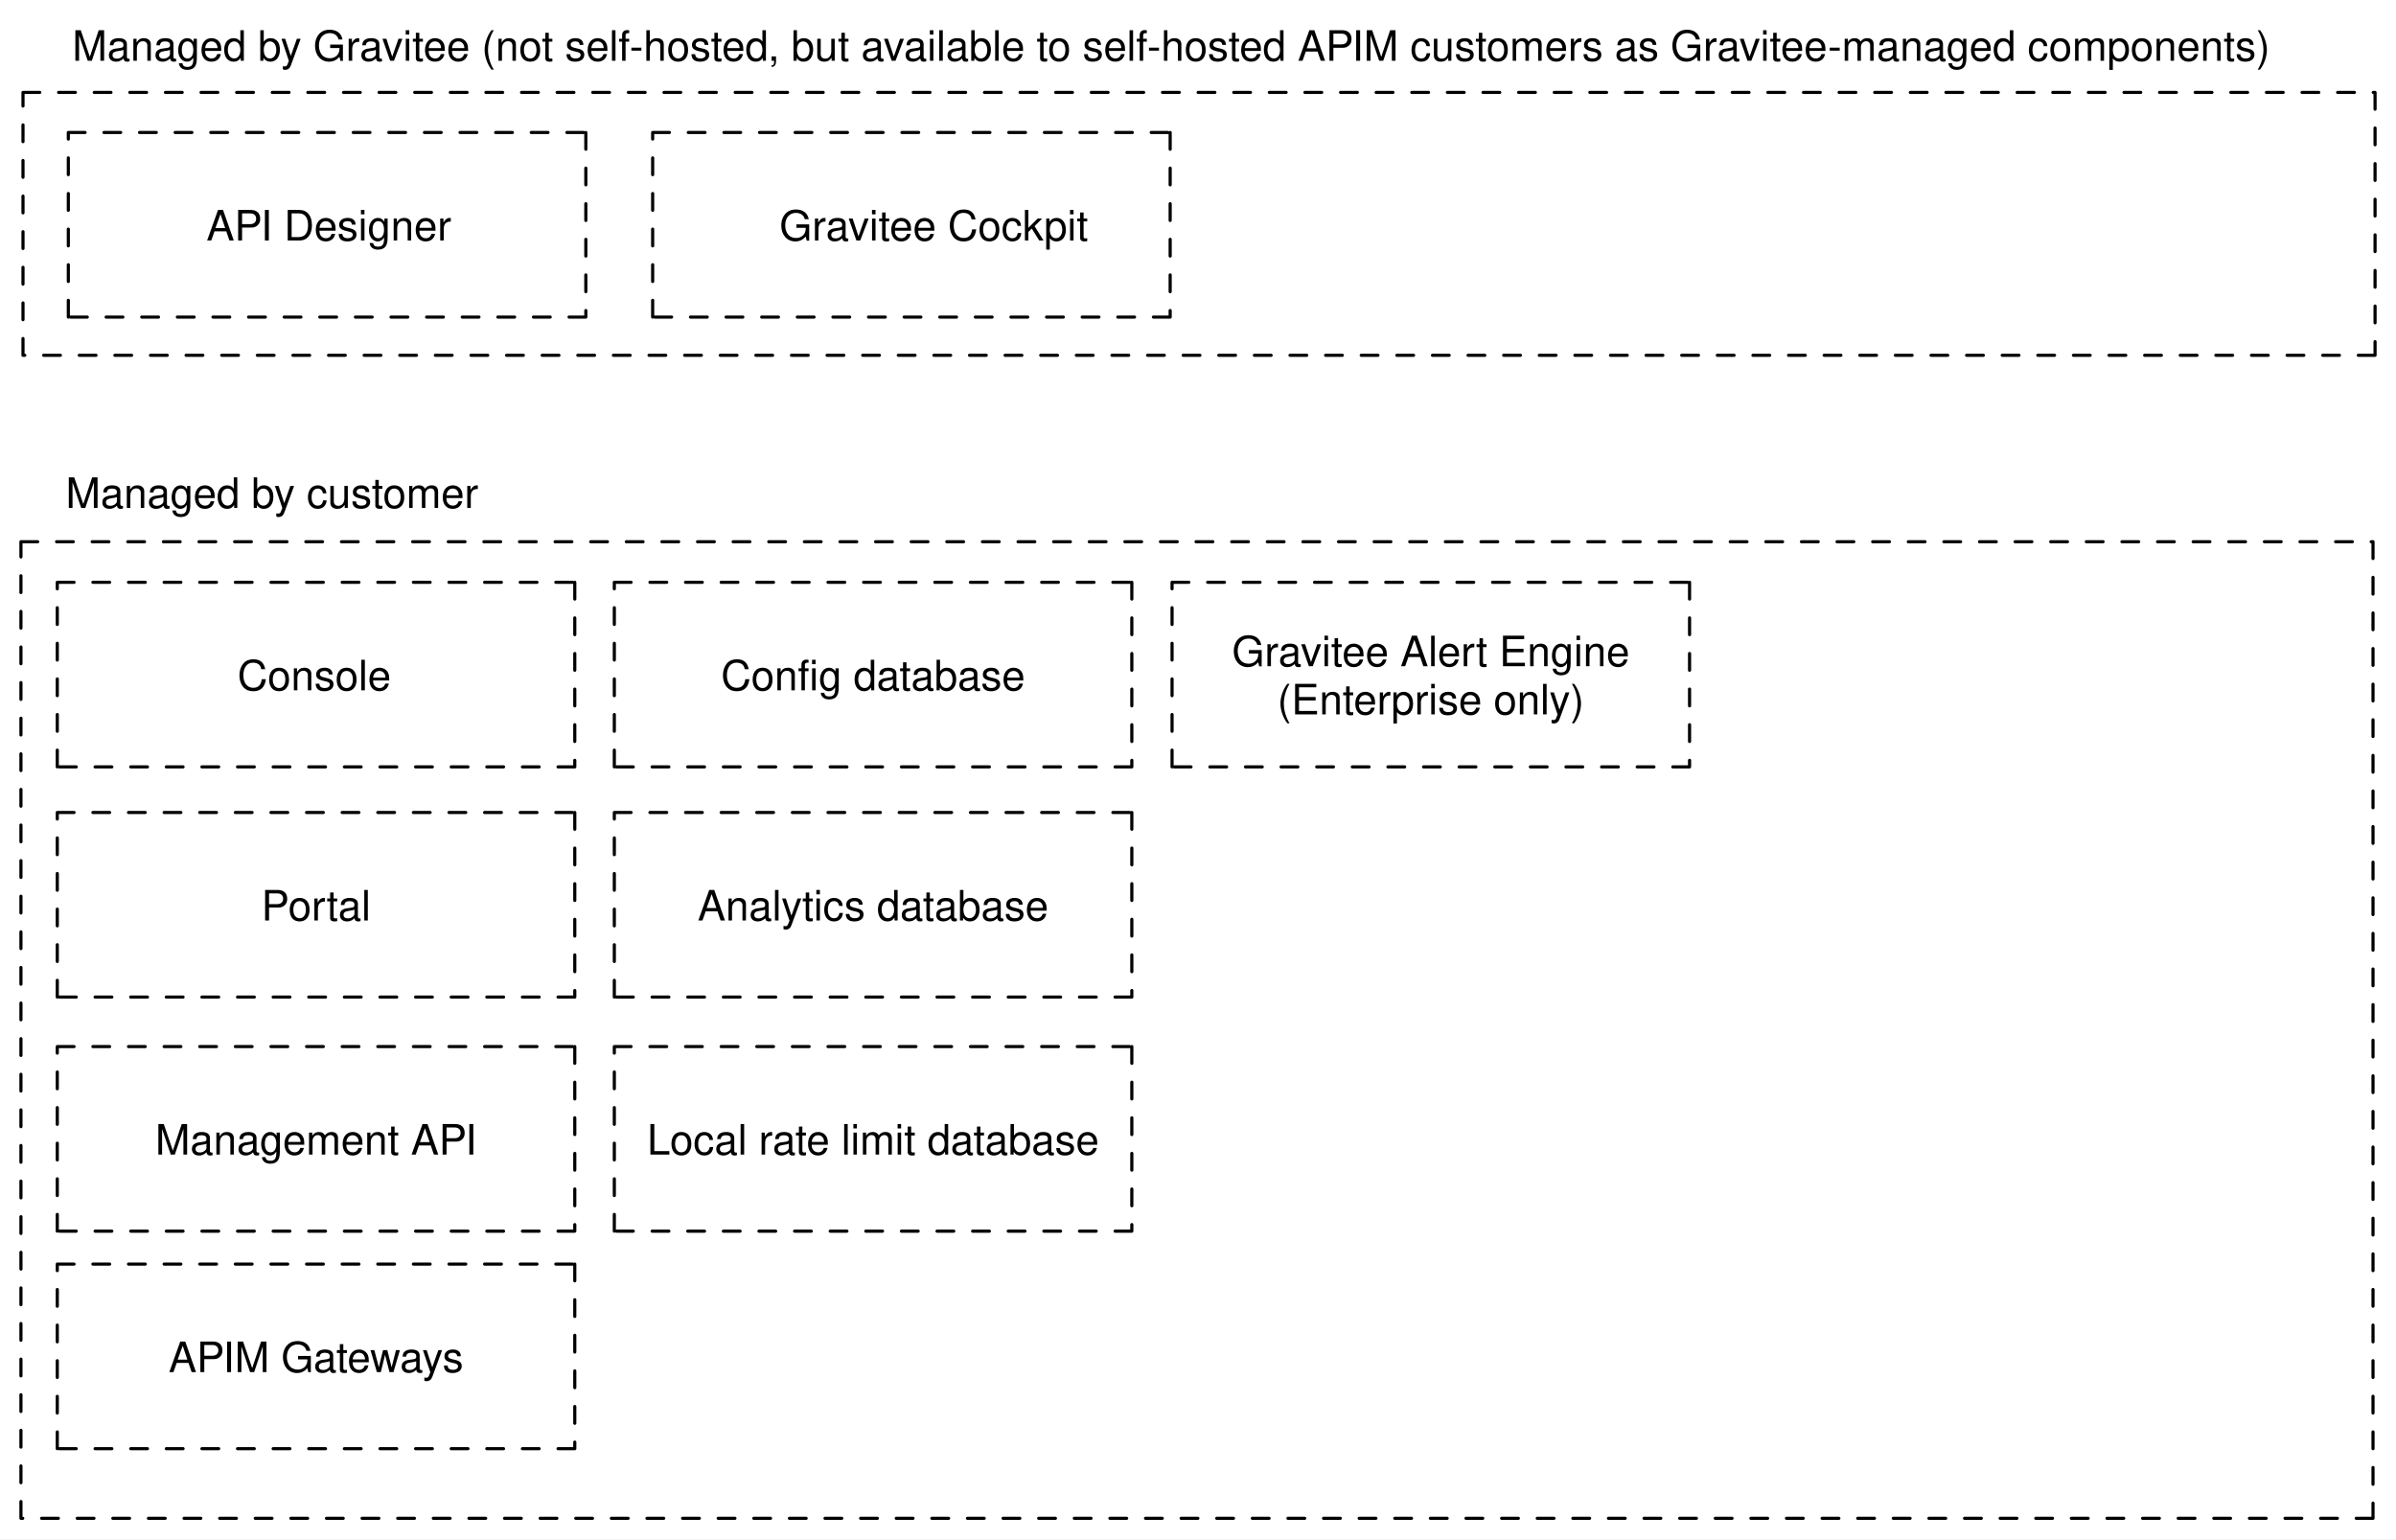
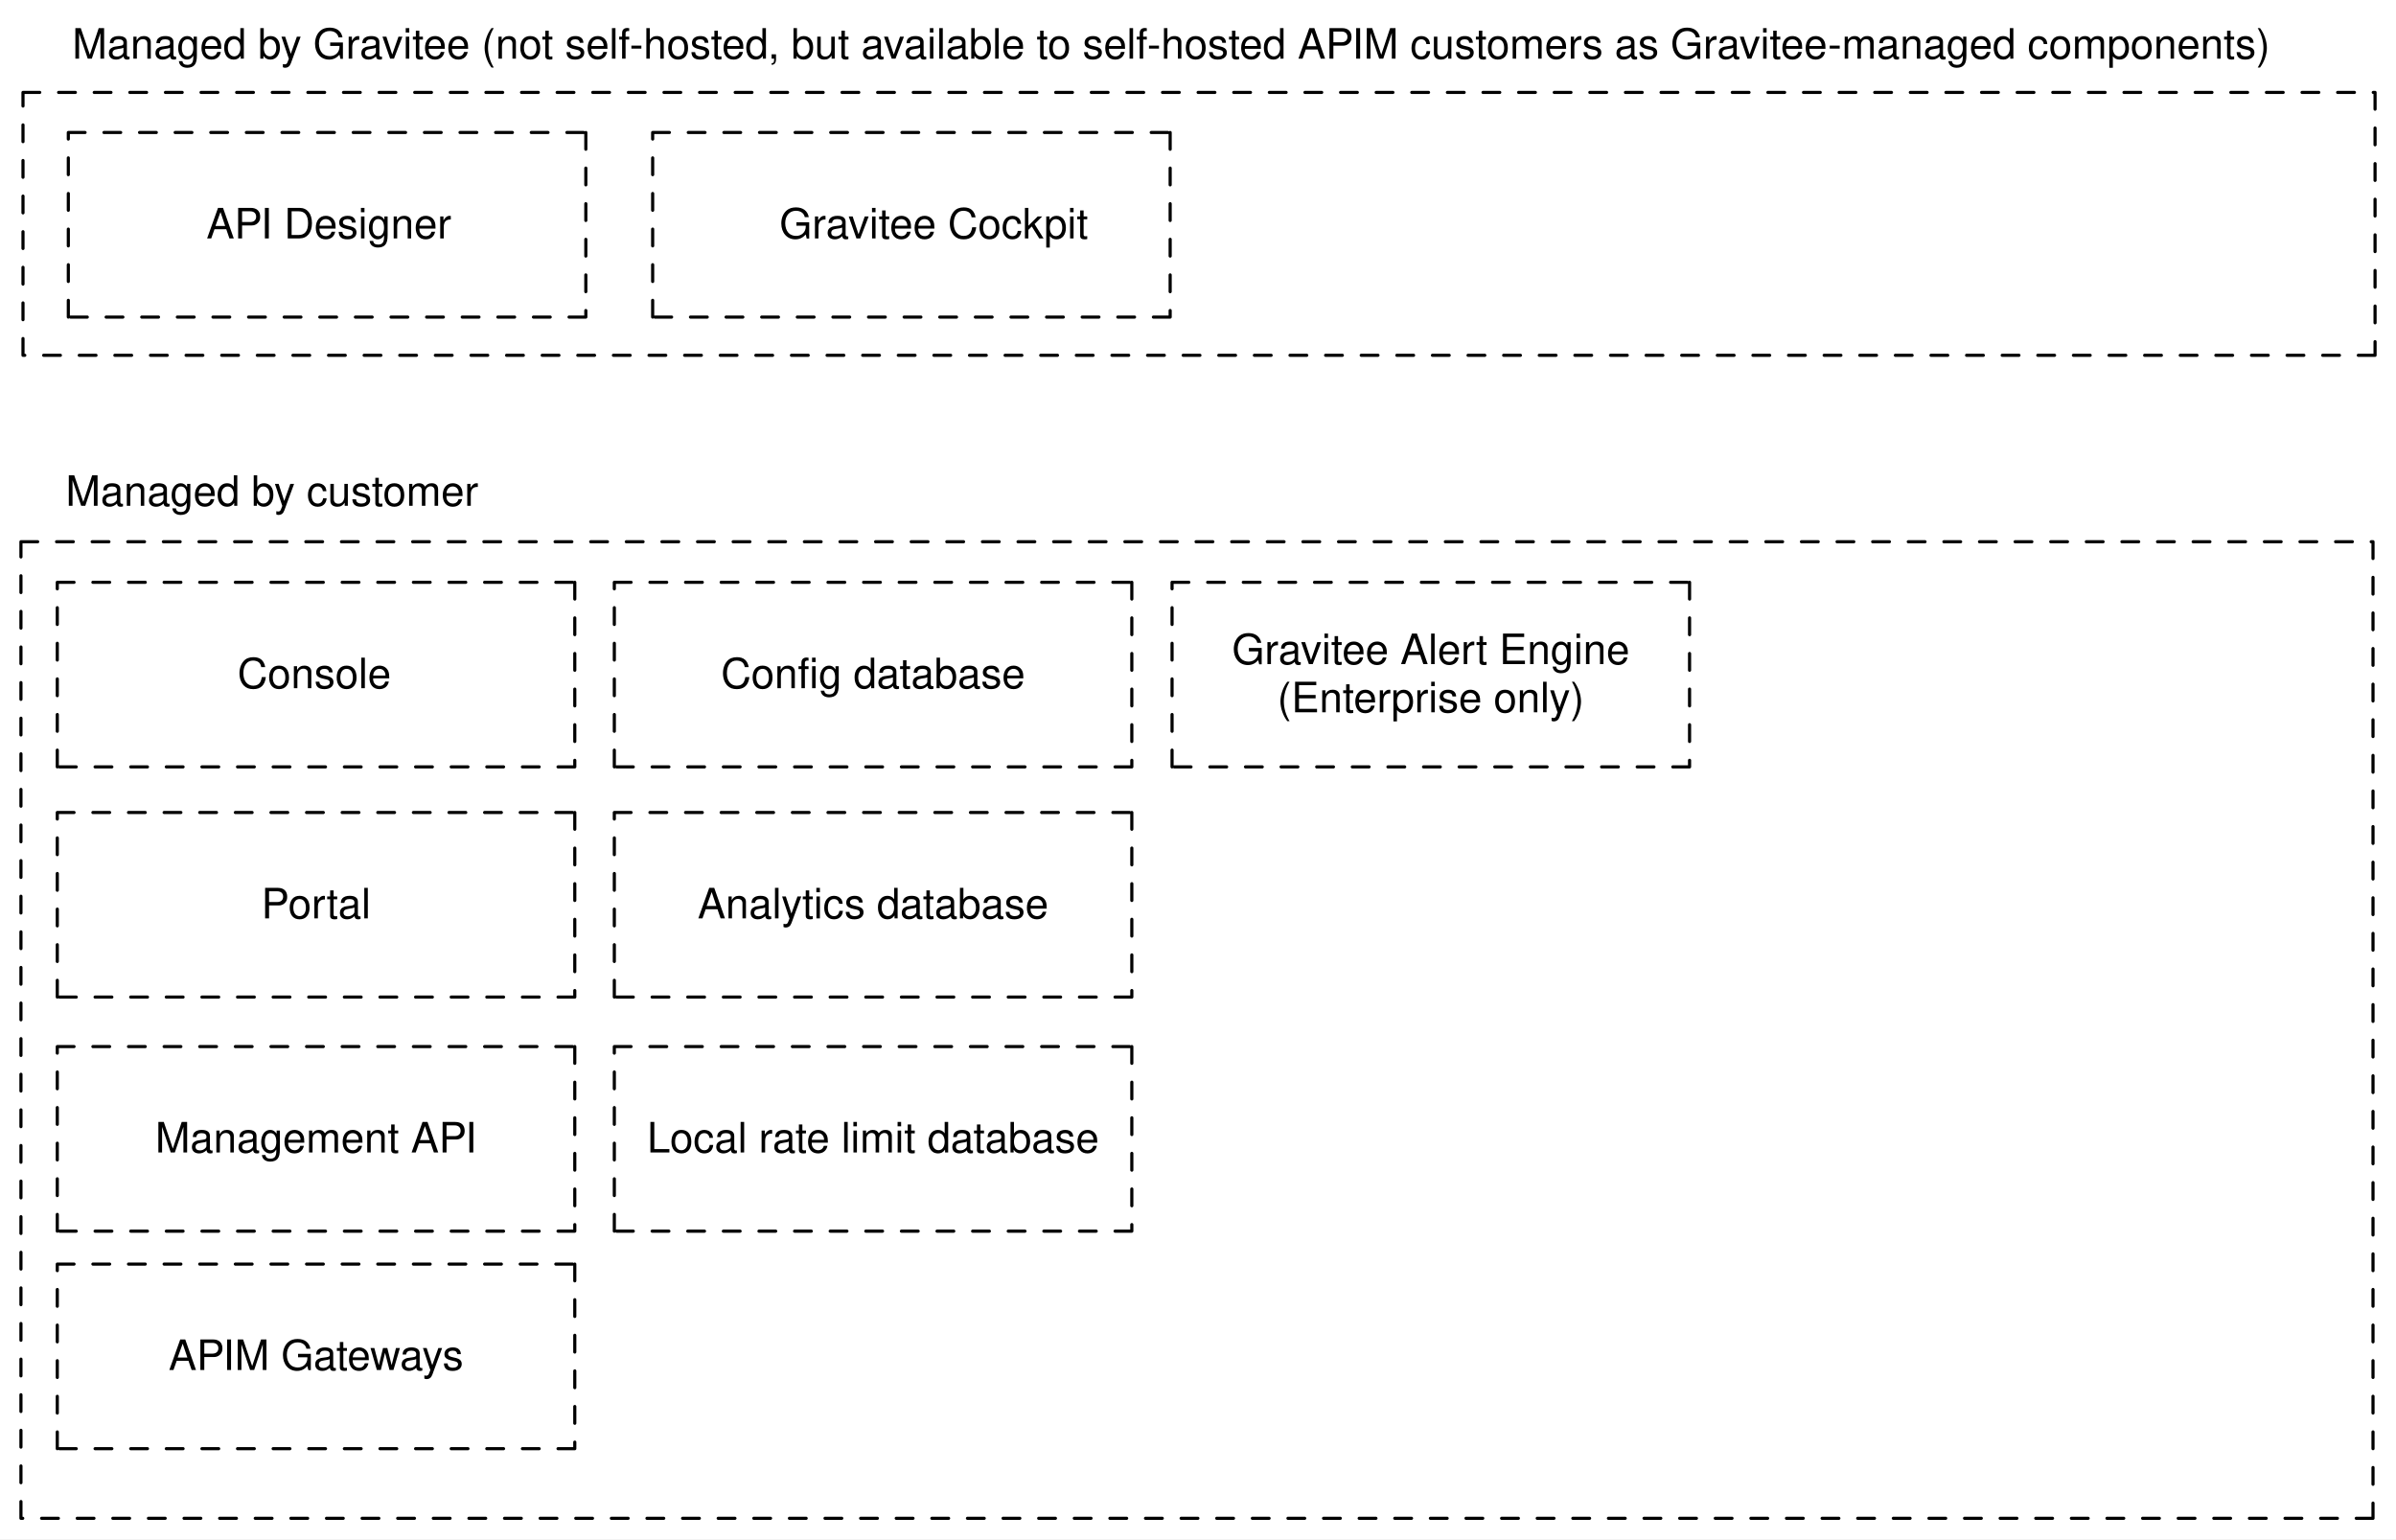
- <svg xmlns="http://www.w3.org/2000/svg" version="1.1" viewBox="0 0 1143.836 734.898" width="2287.672" height="1469.797">
+ <svg xmlns="http://www.w3.org/2000/svg" version="1.1" viewBox="0 0 1143.836 734.898" width="1143.836" height="734.898">
  
-   eyJ2ZXJzaW9uIjoiMSIsImVuY29kaW5nIjoiYnN0cmluZyIsImNvbXByZXNzZWQiOnRydWUsImVuY29kZWQiOiJ4nN1cXFlz2khcdTAwMTd9z69QeV7mq4o1vS/zZtZ4N+DBdma+cskgQCAkWVx1MDAxMmCcyn+fXHUwMDE2dlglXHUwMDFiXGLIyvjBXHUwMDE1qyX17e5z7j33qjvfPmnaQTj2zIM/tVx1MDAwM/OpYdhW0zdGXHUwMDA3n6PrQ9NcdTAwMGYs11FNaPJ34Fx1MDAwZfzG5M5OXHUwMDE4esGff/xheJ7etsJcdTAwMDfX7elccrf/8phpm33TXHRcdTAwMDN149/qb037Nvk915FvNkLDadvm5IFJ06wvzPny1Vx1MDAwYteZ9Fx1MDAwYqnkTHJMwPRcdTAwMGUrKKj+QrOpmluGXHUwMDFkmLOW6NLByWmR2HdcdTAwMTXjrtc9w4fg/uaiXHUwMDFjPM26bVm2XVx1MDAwYsf2y6iMRmfgz1x1MDAxOVx1MDAxNYS+2zNvrGbYiXpfuj59rmlcdTAwMDRcdTAwMWRlwLTZd1x1MDAwN+2OY1x1MDAwNtFcZswsdT2jYYXj6EVgdvVlXHUwMDFh5u97iuabXHUwMDBiXHUwMDFkqLFShui0YfKo4DpcdTAwMDaAXHUwMDBiONfwYk7etV0/Muc3MPmZ2fNgNHptZZTTnN5cdTAwMTP6hlx1MDAxM3iGr9Zpdt/ox0AhQrqgXHUwMDEy81lcdTAwMWZcdTAwMWTTanfCqFx1MDAxMVGdLlx1MDAxYmBO5p9QIVx1MDAxMFx1MDAwNFx1MDAxNE1cdTAwMWKiXr3j5lx1MDAwNFxu/5+fXHUwMDFmp/k6P87AtmeGRlxyxTn4zJ5cdTAwMTl4TeNllSFcdTAwMTNcdTAwMWNJSFx1MDAwNZBMTttty+ktv852XHUwMDFivVx1MDAxOTAmV79/3lx1MDAwMpFMiCREXHUwMDEyjlx1MDAwNeKco7VcdTAwMDF55Vx1MDAwNyf06jrfP1x1MDAxZKLuY++if83Ogl9cdTAwMDCQXFyHam1cdTAwMTcwXHUwMDExPUpcdTAwMDDUXHUwMDA1+jg4XHUwMDEyxvRVJGKIsCCApFx1MDAwMkTEOOC7XHUwMDAyYmg+hXFcdTAwMTgkSCZhXHUwMDEwXHUwMDEyLCmGXHUwMDAwrlx1MDAwZkKr1q2H3VLNl4NuoXxx83VIvHaKIIRbgVx1MDAxMCusMVx1MDAwMFedXCLFOuRSLcdcdTAwMWVBXGIoW0VcdTAwMWbCy8hTwOOUUMRZJrE3W2LXXHRr1nM0yVxiLFxcLVx1MDAxOX3LXHUwMDFl/1xi+i/gjECpZujccIy22dRcdTAwMWXGWtk3hlZomtrvjlx1MDAxYmqBabdcdTAwMGU7bqCM+6w9XGZCzVx1MDAxOFx1MDAxYZZtPNimXHUwMDE2uvOt2tHV8bnWXHUwMDE4XHUwMDA0odtXKNaMYPqmw/7r25WQ8FxcJ1x1MDAxYf3/5tdLvcVyJniXXHUwMDBihlx1MDAxZNlWO2LIgW22XHUwMDE2qVx1MDAxM1pKz0ybQ9ebtTbUQFxy9Tr/uLk8Ya5vtS3HsK8/bNBbOVxiTN5wXHUwMDEwXHUwMDFjXHUwMDAzXHUwMDAxJWRrO4hcdTAwMWWGvbvR7Wngj9tXaGQ/XHUwMDFlXHUwMDA2xnnmXHUwMDFkXHUwMDA0kkInXHUwMDFjrcomrKJcdTAwMDTjdL+yXHTN2feWh2BQ2Vx1MDAwMfGcqPhPeohcdTAwMWZ4z1x1MDAxOIenZm2vXHUwMDA3XHUwMDExgklUQ0BcYo7lJoLw3DwtSVx1MDAxZve6rD9cYr2TL8+dVlDKviCUUo+071x1MDAwMqMmmFx1MDAwMEwneI+RXHUwMDE4XHUwMDExrlx1MDAwM7JcdTAwMTDsp2xcdTAwMTNCqVQhXHUwMDAxW5WEUOlcdTAwMDaVmtC53HGftFO525xcdTAwMWXbZ3aiVFFcdTAwMTJcdTAwMWFcdTAwMTmBSlx0S7B+uuxcdTAwMWFXT+3csDUwh1x1MDAxNfvhXHUwMDBiVZ16XHUwMDBmv1x1MDAwMFx1MDAxOIm+iIhJaoKgXHUwMDBl96lcdLdEXCJSXHRcclH5a0pcdTAwMTKRMcjSQVwiXHUwMDAxKFx0iVRcbjJcdTAwMWbx3sOhf5lcdTAwMGK6hWql9USeS1WSP6pcYljMPFx1MDAwZZWH0bEkKlx1MDAxOUO/XHUwMDA2XHUwMDE0IVCJilpcdTAwMTm6Oyi+Nsyws4CfXHUwMDA19Tq33lx1MDAxN/cuwfUn77bxWLquQPhQvrm7Ppje9/31X2/iXHUwMDFjqeCbXG7OXHUwMDE5JEk4h4BcdTAwMGKuplSuXHUwMDFm/4+esHNneC0xOGU5nlx1MDAwYm/blN5lXHUwMDFl6lx1MDAwMilFvaKzs4pzwriKgkjurjK5XHUwMDFkzLHwzJ7ZrlWP7z1jdI86X05cdTAwMWaHm8FcdTAwMWMrfNFdwTy52pRcYnCVTVxiySFZ35fHczs9gG+XSzIgdblcXFWaYJxinVMoXHUwMDE3vfzO601zXHUwMDEz/FYyyVx1MDAxNbAhYjCdmvumPna2yNskk3nXaVltTVx1MDAxOWFEqeNGiWRDXHJnPvdcXEkl+1azOe/eXHUwMDE3s8n3XHUwMDA0yHKCuWzqVqzDkCbRjinKXHUwMDAxKlx1MDAxMVmbdfGuJuusXHUwMDEzlK6UciekI0hH+yedjKngXHUwMDEwtkI6zFxiXHUwMDExjOJ0SLepx/850k1rnEe2ooxWdFx1MDAxNM7Nf5zfi1x1MDAxMZ8831xuTM117HF8aZag/bDxXHUwMDFkjbTMxrXHsFx1MDAxN1xyiClcdTAwMTFcdTAwMTRcdLZ+hMQ8XGK7t4fF8NZsXHUwMDExfmx8fSreXHUwMDFlZl5cdTAwMDImZjvqilx1MDAwZVZiZ0akIIRcXFx1MDAxMVf5k/g60FSLXHUwMDFkXGbQhVx1MDAwMGhYur5ul+i9fTtiJF/9odXSk4yOXHUwMDA1Ty7Naj3PzCvjXHUwMDBlnNfrvdvCXHUwMDA3ZkZJwVx1MDAwYrHE4MU5RpBwsX5cdTAwMTkqftCZJ4RcdTAwMTTxkpEyvJQs7Txy8bW+PVxiIFx0IFx1MDAwMMen+3vEfnZE5ZGKXHUwMDEzY1x1MDAxNXyCj9GV77j65UhcdTAwMTZj7fYxi4vknVVcdTAwMDRDTjBev2wxXHUwMDFhXHUwMDE0z3nuL1x1MDAwZl3QQuvo5O7G6fS87FM0KWYxXHUwMDEy7TGhJIshXHUwMDBiUVxu1PWEXHUwMDFjb8baXu6kelTCPO/du4/N28JNXHUwMDExc5R+xLo5XHUwMDAx3S9HsuHbf9VqN5XLnnvGO1x1MDAxOYxYhCWXq1x1MDAxOVx1MDAxNVx1MDAwMHCwvoSLXHUwMDFmdObpwIlO4lwiXHUwMDE241Q1SIn2W82b87JvXHUwMDE1OTBcdTAwMDFcdTAwMWOy9yXbzlx0kJ2wdeaqIKP5ylx1MDAwNs22+lb4MdHrXHUwMDFkp79cdTAwMWO9ko3ePogp9ZLEWlx1MDAxMjn2hVrYu/vgivbgsVxc8fllPsx5wKlcdTAwMTVcYktzXHUwMDFm3C4/d2Y660IqfDEp2O4+vm9cdTAwMTebhG1z42RUblx1MDAwN1a9f3l2X0BOnW5cdTAwMTib0vueylx1MDAxM/dcdTAwMWQr18yitIquj/WxNGvDr2WrXG5cdTAwMWT3bPR8Vr8n1dEvivUsqzUlojlW0eGjoW6I05vWhZ9vtlx1MDAwNs99xG5JlV5cdTAwMDVZhTpDieU0XHUwMDA0sdJcdMqxrVx1MDAwZvVSuzW4rtOz1tdKd1xcqcBuXHUwMDEz9tOsfe9cdTAwMTLqnDCdg72WvbeupEEoxIJK/lx1MDAxOKT3XHUwMDBiRrcscOHxbthcdTAwMWZ9qT62WodcdTAwMTfVXHUwMDBmRHpSwsFcdTAwMTN36FxuLFx1MDAxMJByg1xuWXwgS1x1MDAwZuJb7uCXQF9OKtIpkFGyiu243fuCQ1xud+m8d4m6n0shrlxcPzTsVPOFd/T1cr7wauFW5II8MS+ASilcYsTE+lx1MDAxZk/jY2fm2UWATmLYlU4yr2Z5LYphLlx0g2KHe3GyQ7GXfeaRYdGZj1Sp9o68j99cdTAwMTE/tXQrymGSuPOYY1xmOIFcdTAwMWJcdTAwMTTQ4oN49ilHYynHudTR3k+cQLJcdTAwMWXlqFA0UFx1MDAxMjKd85DpUm5ytqqsTFx1MDAxOFx1MDAxOeMgVca9k2WsfMpZMPRNwr2ZKonkXHUwMDAyXHUwMDE4RFx1MDAwMCBcdTAwMDY2qYCVW7bhh1x1MDAxN8+GXezmcqVz+1x1MDAxMoZO5lMlxSudxVx0yayePiGSYiBISlv+d3r4JFFwzcX75XRcdTAwMDYqh4NcYls/nanflOzRc/H5fnhntp9HXHUwMDE1v3L9WMk8XGYxozqLO5GMsNRcdTAwMDHY+3a1OS/5lvuHPDr7hFL6f1x1MDAxOTZcdTAwMDXfT7t/rWBcdTAwMDbKY2fjpOGCPdupqmT/LnH0jX6Tc7xGbdSBTqHcXHUwMDE52jn7yqmfWeZxmnuvt+SViE9k0tl6XHUwMDFk59pXWUVgdG5G8v9iXHUwMDFhk3edwLU3+7S4Jz79MGUrKlx1MDAxMZRcdTAwMTiioFx1MDAwMEJKKTaQSsMmPM6H1rE7gl1cdTAwMDNcdTAwMWM+n1x1MDAxNJxrmXkuMVx1MDAxNYpcdTAwMTBcdTAwMDarheWUYlx1MDAxNF6LTVxiUIC53GUtOTsxarpcdTAwMWQ5b7uDZlx1MDAxNli1ZNFcdTAwMGK5Pr2WyFx1MDAwZlxmz6uFasbUnS9UU2thNV+HPXvvwdAyR7lVPPzWmvxEb51cdTAwMTA2YoZcdTAwMTktybfvn77/XHUwMDBiipZcXMEifQ==
+   eyJ2ZXJzaW9uIjoiMSIsImVuY29kaW5nIjoiYnN0cmluZyIsImNvbXByZXNzZWQiOnRydWUsImVuY29kZWQiOiJ4nN1cXNly4shcdTAwMTJ9769QeF7mRrQ1tS/zZtb2hlxyeLDd995wyCBAICRZXHUwMDEyYNzR/z4lbLNKZlx1MDAxOcDq8YOjrdKSVXVO5smsqv7xRdOOwpFnXHUwMDFl/alcdTAwMWSZz3XDtlx1MDAxYb4xPPpcdTAwMWFdXHUwMDFmmH5guY5qQuO/XHUwMDAzt+/Xx3e2w9BcdTAwMGL+/ONcdTAwMGbD8/SWXHUwMDE1PrpuV6+7vdfHTNvsmU5cdTAwMTioXHUwMDFi/6v+1rRcdTAwMWbj3zNcdTAwMWbyzXpoOC3bXHUwMDFjPzBumn5cdTAwMGJzvni15Drj70IqOZNcdTAwMWNcdTAwMTMwucNcbnLqe6HZUM1Nw1x1MDAwZcxpS3Tp6Ow8T+z7snHf7Vxc4GPwcFsqXHUwMDA2z9PPNi3broYj+7VXRr3d92eMXG5C3+2at1YjbEdfX7g+ea5hXHUwMDA0bWXApNl3+622Y1x1MDAwNtFcYkwtdT2jboWj6EVgevV1XHUwMDE4Zu97jsabXHUwMDBiXHUwMDFkqL5ShuikYfyo4DpcdTAwMDaAXHUwMDBiONPwak7WtV0/Muc3MP6Z2vNo1LstZZTTmNxcdTAwMTP6hlx1MDAxM3iGr+Zpet/wvaNcdTAwMTAhXVCJ+fRcdTAwMWJt02q1w6hcdTAwMTFRnS5cdTAwMWFgjsefUCFcdTAwMTBcdTAwMDRcdTAwMTRNXHUwMDFhoq96p40xXHUwMDE0/j87Pk7jbXycvm1PXHKNXHUwMDFh8jPwmT7T91x1MDAxYcbrLEMmOJKQXG4gmZy025bTXXyd7da7U2CMr/78ulx1MDAwNVwimVx1MDAxMEmIJFx1MDAxY1x1MDAwYsQ5R2tcdTAwMDPy2lx1MDAwZs7o9U22dz5AnaduqXfDLoJfXHUwMDAwkFxch2pu5zBcdTAwMTE9Slx1MDAwMNRcdTAwMDX6PDhcdTAwMTLG9GUkYoiwIIBcdTAwMWNcdTAwMDSIiHHAd1x1MDAwNcTQfFx1MDAwZeMwSDBIxKDyXHUwMDE0UNmA18agVe3Uwk6h6st+J1cs3X5cdTAwMWZcdTAwMTCvdUBcZsKtMIhcdTAwMTXUXHUwMDE4gMs+kWJcdTAwMWRyqWZjj1x1MDAxOFx1MDAwNJQtg1x1MDAwZuFF4CnccUoo4mzP0JNcYmAgIZQzX1pccr3pXHUwMDE0u05YtV6iQUZg7mrB6Fn26D3mv2IzwqRcdTAwMWGhS8MxWmZDe1x1MDAxY2lF31x1MDAxOFihaWq/O26oXHUwMDA1pt08bruBMu6r9thcdTAwMGY1Y2BYtvFom1rozrZqJ9enl1q9XHUwMDFmhG5PgVgzgsmbjntvb1c6wnOdqPf/mZ0v9Vx1MDAxNstcdTAwMTmLXHUwMDAwMWfYiW21XCKCXHUwMDFj2WZznjmhpeTMpDl0vWlrXXXUUK/zT1x1MDAxYotcdTAwMDPm+lbLclxm++bTOr2Vf8A00T8o3yxcdTAwMTR8gYBrO4guht374d154I9a12hoP1x1MDAxZFx1MDAwN8Zl6lx1MDAxZFx1MDAwNJJCJ1x1MDAxYy2rJqyCXHUwMDA043S/qlx0zdj3kYdgUNlcdTAwMDHxjKbYt4fYJDjtzEO84z1lXHUwMDFjnpi1vVx1MDAxY0RcYiZRXHJcdTAwMDEhOJab6MFL87wgfdztsF4/9M6+vbSbQSH9elBKPZK+c4xcdTAwMWFjXHUwMDAyMJ3gPUZiRLhcdTAwMGXIXFywn7BNXGIlUoVcdTAwMDRsWVx1MDAxMUKlXHUwMDFiVGZCZ1LHfWpClbpBtFx1MDAwMe22R6NSRUloZFx1MDAwNCohLMH62bJrXFw/tzKDZt9cdTAwMWOU7cdvVH3Ue/xcdTAwMDXASPR5RIwzXHUwMDEzXHUwMDA0dbhPTbglXHUwMDEykcpniEpf9y5cdTAwMTFfkchcdTAwMThkh0FcIlx1MDAwMShcdIlUXG4yXHUwMDFi8Vbh0L/KXHUwMDA0nVxcpdx8Ji+FXG7JnpRcdTAwMDXMp1x1MDAxZYfKw+hYXHUwMDEyilx1MDAxN51iWqFcYoFKVNTM0N1B8a1hip05/Myp15n5Lj24XHUwMDA01569u/pT4aZcZuFj8fb+5mhy38+3f32Ic6SC70FwziBJwjlcdTAwMDRcXHA1pHL9+H/yjJ17w2uK/jnL8Ex416L0PvVQXHUwMDE3SCnqJZ2dVpxcdTAwMTPGVVx1MDAxNERyd4XJ7WCOhWd2zVa1cvrgXHUwMDE5w1x1MDAwN9T+dv402Fxm5ljhi+5cbubJxaZkgFx1MDAwYkRcdTAwMDRcdTAwMTczXHUwMDA1r1VcdTAwMDCP5/bhXHUwMDAwvl0uyYDU5WJVaYxxinVOoZz38juvN1x1MDAxMbGM8JhkkitgQ8Tgvkvun5FMZl2nabU0ZYRcdTAwMTGljlx1MDAxYiWSddWd2dxzKZXsWY3GrHufzyZXXHSQxVx1MDAwNHPR1K1YhyFLpJ3CIVx1MDAxMJStX8GJdzVpZ52gdKmUOyZcdTAwMWRBOto/6WRMXHUwMDA1h7Al0mFGiGBcdTAwMTT/XHUwMDFiSTepcZ7YijJa3lE4N//n/J6P+OT5VmBqrmOP4kuzXHUwMDA07oeNKzTSXCJcdTAwMWLX7sNeNCCmRFAk2PrZXHUwMDBl5kHYuTvOh3dmk/BT4/tz/u449Vx1MDAxMjAx21FXdLBcdTAwMTQ7U1wiXHUwMDA1IeSKuMqfxNeBJlrsqI9KXHUwMDAyoEHh5qZVoFx1MDAwZvbdkJFs5V2rXHUwMDFkTjI6XHUwMDE2PLsyK7UsM6+Ne3BZq3Xvcp+YXHUwMDE5JVx1MDAwNS/EkoOXQDSyXHUwMDA0ra9cdTAwMTnje516RkhcdTAwMTGvXHUwMDE5KcNcdTAwMGLZ0s5DXHUwMDE3X2vxQVx1MDAwMElcdTAwMDBcdTAwMDE4Pt/fI/jTXHUwMDEz4E5UoFx1MDAxOKnoXHUwMDEzfI6wXFzh61x1MDAxN0NZjLXbXHUwMDA3LS6Sd1ZcdTAwMTFcZjnBeP26xbCfv+SZvzxUornmydn9rdPueumnaFLQYiTaY0JJXHUwMDFhY1x1MDAxNqJcdTAwMTSo61x0Sd6Utd3MWeWkgHnWe3CfXHUwMDFhd7nbPObo8CHr9lxmdL6dyLpv/1Wt3pavuu5cdTAwMDVvpzBkXHUwMDExllxc5lx1MDAxMHhcXDgncm0+xPc69XzgRCdxIYtxqlx1MDAxYaRE+63nQbnMhJgyXHUwMDA3JoCr2Vgp2nbOgFVxa1x1MDAxM5D+s7h14aooo/nKXHUwMDA2zbZ6Vvg54WuF119cZl/JRm9cdTAwMWbFXGJIpC2JPPtcXDVs5U64vN1/KpZ9fpVccjNcdTAwMWVwqjnCXHUwMDBluVx1MDAxM26XXHUwMDBinqnOu5CKX0xcbra75fftgpOwbW6cXHKLrcCq9a4uXHUwMDFlcsip0Vxyg9PhVlR54sZj5ZpcdTAwMTnnXHUwMDE40fWxPpJmdfC9aFWg415cZl8ualx1MDAwZqQy/EWxnma5plQ0V/IhIVhcdTAwMWRcdTAwMGXqhji/bZb8bKPZf+khdkcq9DpIK9RcdTAwMTlKLKghiJVOUI5tfahcdTAwMTdazf5NjV40v5c7o3JcdTAwMTl2XHUwMDFhsHfI6vcuoc5cdNM52Gvhe+taXHUwMDFhhEJcdTAwMDBcdTAwMGV2t5VxO6T3ckanKHDu6X7QXHUwMDFifqs8NZvHpconXCI9KeNcdTAwMTDJe3SlyvComoD1V3jiI9nhML7lJn5cdPTFrOIwJTJKlsFcdTAwMWS3gV9wSOEuvXd6cohr11x1MDAwZlxy+6BcdMNcboG9mDC8WbhcdTAwMTW7IE/elyNcdTAwMDGCVDJG16ZXfPRMPb1cYtBJXGa9XHUwMDBlk85DXHUwMDFhXHUwMDEzQOLSeS5cdINih/tx0sOx173mkWHRuY+Dcm2FwI/fXHUwMDE1P7F0K85hkrjnXHUwMDEzYiwwVvn4+ss+8XE8/ZyjsZzjXFzqaO/HTiBZj3NUKImjVOS+z0R+XHUwMDA258ZcdTAwMDesisqEoTFcblx1MDAwZUq5XHUwMDE1icbScs6coVx1MDAxZjLuw2xJJNfAIFx1MDAwMlx1MDAwMDGwSVx1MDAxMazYtFxyPyy9XHUwMDE4dr6TyVx1MDAxNC7tK1x1MDAxODqpz5ZcdTAwMTSvdFx1MDAxNicl03pcdTAwMDSFSIqBIFx1MDAwN9r3v9NcdTAwMTMoiZKLJq76YyxcdTAwMDVTXHUwMDAxYG1cdTAwMTTWblx1MDAwYvbwJf/yMLg3Wy/Dsl++eSqnXHUwMDFlhZhRncWdSkZY6lx1MDAwMOx9y9qMk/zI+0NcdTAwMWWdf0J7/69cdTAwMTk+yftrOTNQXHUwMDBlO1x1MDAxZKdccufs2U5VgeRiXHUwMDE4IFx1MDAwMkuE4fork0Z12IZOrthcdTAwMWXYXHUwMDE5+9qpXVjm6SE3YG9JLFx1MDAxMZ/JXHUwMDFjZv91nGtfplx1MDAxNYHR4Vx1MDAxOcn/jazKuk7g2putLu6JUO+mbMUlgpPXUFx1MDAwNEPKJW6yrXrQgKfZ0Dp1h7BjgOOXs5xzI1PPJaZiXHUwMDExij2te5ggRddcblJcYlCAudxlOflDOklcZjZcdTAwMTFI/4xOkz3JWfVSz1xu08CrJZteXHT25a1SfmR4XjVUo6bufaWbmlx1MDAwZqvx1vXpm49cdTAwMDaWOcwsY+K35vgneuuYtFx1MDAxMTvMaFp+/Pzy829FXHUwMDAxXs0ifQ==
  <defs>
    <style class="style-fonts">
      @font-face {
        font-family: "Virgil";
        src: url("https://unpkg.com/@excalidraw/excalidraw@0.14.2/dist/excalidraw-assets/Virgil.woff2");
      }
      @font-face {
        font-family: "Cascadia";
        src: url("https://unpkg.com/@excalidraw/excalidraw@0.14.2/dist/excalidraw-assets/Cascadia.woff2");
      }
    </style>
  </defs>
  <rect x="0" y="0" width="1143.836" height="734.898" fill="#ffffff" />
  <g stroke-linecap="round" transform="translate(10.97656 44.12109) rotate(0 561.4297 62.75391)">
    <path d="M0 0 C303.23 0, 606.45 0, 1122.86 0 M1122.86 0 C1122.86 35.2, 1122.86 70.39, 1122.86 125.51 M1122.86 125.51 C681.65 125.51, 240.43 125.51, 0 125.51 M0 125.51 C0 79.8, 0 34.09, 0 0" stroke="#000000" stroke-width="1.5" fill="none" stroke-dasharray="8 9" />
  </g>
  <g stroke-linecap="round" transform="translate(10 258.6484) rotate(0 561.4297 233.125)">
    <path d="M0 0 C263.84 0, 527.67 0, 1122.86 0 M1122.86 0 C1122.86 104.32, 1122.86 208.65, 1122.86 466.25 M1122.86 466.25 C768.71 466.25, 414.56 466.25, 0 466.25 M0 466.25 C0 363.7, 0 261.14, 0 0" stroke="#000000" stroke-width="1.5" fill="none" stroke-dasharray="8 9" />
  </g>
  <g transform="translate(34.48047 10) rotate(0 528 11.5)">
-     <text x="0" y="19" font-family="Helvetica, Segoe UI Emoji" font-size="20px" fill="#000000" text-anchor="start" style="white-space: pre;" direction="ltr">Managed by Gravitee (not self-hosted, but available to self-hosted APIM customers as Gravitee-managed components)</text>
+     <text x="0" y="18" font-family="Helvetica, Segoe UI Emoji" font-size="20px" fill="#000000" text-anchor="start" style="white-space: pre;" direction="ltr">Managed by Gravitee (not self-hosted, but available to self-hosted APIM customers as Gravitee-managed components)</text>
  </g>
  <g transform="translate(31.35156 223.4961) rotate(0 100 11.5)">
-     <text x="0" y="19" font-family="Helvetica, Segoe UI Emoji" font-size="20px" fill="#000000" text-anchor="start" style="white-space: pre;" direction="ltr">Managed by customer</text>
+     <text x="0" y="18" font-family="Helvetica, Segoe UI Emoji" font-size="20px" fill="#000000" text-anchor="start" style="white-space: pre;" direction="ltr">Managed by customer</text>
  </g>
  <g stroke-linecap="round" transform="translate(32.61719 63.25781) rotate(0 123.5234 44.06445)">
    <path d="M0 0 C82.76 0, 165.52 0, 247.05 0 M247.05 0 C247.05 18.16, 247.05 36.32, 247.05 88.13 M247.05 88.13 C181.85 88.13, 116.65 88.13, 0 88.13 M0 88.13 C0 66.28, 0 44.42, 0 0" stroke="#000000" stroke-width="1.5" fill="none" stroke-dasharray="8 9" />
  </g>
  <g stroke-linecap="round" transform="translate(27.34766 278.0078) rotate(0 123.5234 44.06445)">
    <path d="M0 0 C86.41 0, 172.82 0, 247.05 0 M247.05 0 C247.05 28.63, 247.05 57.26, 247.05 88.13 M247.05 88.13 C169.75 88.13, 92.45 88.13, 0 88.13 M0 88.13 C0 64.75, 0 41.36, 0 0" stroke="#000000" stroke-width="1.5" fill="none" stroke-dasharray="8 9" />
  </g>
  <g stroke-linecap="round" transform="translate(293.2734 278.0078) rotate(0 123.5234 44.06445)">
    <path d="M0 0 C60.44 0, 120.87 0, 247.05 0 M247.05 0 C247.05 19.78, 247.05 39.56, 247.05 88.13 M247.05 88.13 C151.37 88.13, 55.7 88.13, 0 88.13 M0 88.13 C0 69.4, 0 50.67, 0 0" stroke="#000000" stroke-width="1.5" fill="none" stroke-dasharray="8 9" />
  </g>
  <g stroke-linecap="round" transform="translate(559.5352 278.0078) rotate(0 123.5234 44.06445)">
    <path d="M0 0 C70.79 0, 141.59 0, 247.05 0 M247.05 0 C247.05 20.36, 247.05 40.71, 247.05 88.13 M247.05 88.13 C189.62 88.13, 132.19 88.13, 0 88.13 M0 88.13 C0 67.25, 0 46.37, 0 0" stroke="#000000" stroke-width="1.5" fill="none" stroke-dasharray="8 9" />
  </g>
  <g transform="translate(342.7969 310.5723) rotate(0 74 11.5)">
-     <text x="74" y="19" font-family="Helvetica, Segoe UI Emoji" font-size="20px" fill="#000000" text-anchor="middle" style="white-space: pre;" direction="ltr">Config database</text>
+     <text x="74" y="18" font-family="Helvetica, Segoe UI Emoji" font-size="20px" fill="#000000" text-anchor="middle" style="white-space: pre;" direction="ltr">Config database</text>
  </g>
  <g transform="translate(588.0586 299.0723) rotate(0 95 23)">
-     <text x="95" y="19" font-family="Helvetica, Segoe UI Emoji" font-size="20px" fill="#000000" text-anchor="middle" style="white-space: pre;" direction="ltr">Gravitee Alert Engine</text>
-     <text x="95" y="42" font-family="Helvetica, Segoe UI Emoji" font-size="20px" fill="#000000" text-anchor="middle" style="white-space: pre;" direction="ltr">(Enterprise only)</text>
+     <text x="95" y="18" font-family="Helvetica, Segoe UI Emoji" font-size="20px" fill="#000000" text-anchor="middle" style="white-space: pre;" direction="ltr">Gravitee Alert Engine</text>
+     <text x="95" y="41" font-family="Helvetica, Segoe UI Emoji" font-size="20px" fill="#000000" text-anchor="middle" style="white-space: pre;" direction="ltr">(Enterprise only)</text>
  </g>
  <g stroke-linecap="round" transform="translate(293.2734 387.9121) rotate(0 123.5234 44.06445)">
    <path d="M0 0 C92.25 0, 184.5 0, 247.05 0 M247.05 0 C247.05 26.75, 247.05 53.5, 247.05 88.13 M247.05 88.13 C194.97 88.13, 142.88 88.13, 0 88.13 M0 88.13 C0 68.15, 0 48.16, 0 0" stroke="#000000" stroke-width="1.5" fill="none" stroke-dasharray="8 9" />
  </g>
  <g transform="translate(331.7969 420.4766) rotate(0 85 11.5)">
-     <text x="85" y="19" font-family="Helvetica, Segoe UI Emoji" font-size="20px" fill="#000000" text-anchor="middle" style="white-space: pre;" direction="ltr">Analytics database</text>
+     <text x="85" y="18" font-family="Helvetica, Segoe UI Emoji" font-size="20px" fill="#000000" text-anchor="middle" style="white-space: pre;" direction="ltr">Analytics database</text>
  </g>
  <g stroke-linecap="round" transform="translate(293.2734 499.6758) rotate(0 123.5234 44.06445)">
    <path d="M0 0 C50.07 0, 100.13 0, 247.05 0 M247.05 0 C247.05 22.87, 247.05 45.74, 247.05 88.13 M247.05 88.13 C189.48 88.13, 131.91 88.13, 0 88.13 M0 88.13 C0 57.69, 0 27.25, 0 0" stroke="#000000" stroke-width="1.5" fill="none" stroke-dasharray="8 9" />
  </g>
  <g transform="translate(307.2969 532.2402) rotate(0 109.5 11.5)">
-     <text x="109.5" y="19" font-family="Helvetica, Segoe UI Emoji" font-size="20px" fill="#000000" text-anchor="middle" style="white-space: pre;" direction="ltr">Local rate limit database</text>
+     <text x="109.5" y="18" font-family="Helvetica, Segoe UI Emoji" font-size="20px" fill="#000000" text-anchor="middle" style="white-space: pre;" direction="ltr">Local rate limit database</text>
  </g>
  <g stroke-linecap="round" transform="translate(27.34766 387.9121) rotate(0 123.5234 44.06445)">
    <path d="M0 0 C51.25 0, 102.51 0, 247.05 0 M247.05 0 C247.05 26.16, 247.05 52.32, 247.05 88.13 M247.05 88.13 C149.56 88.13, 52.08 88.13, 0 88.13 M0 88.13 C0 65.45, 0 42.76, 0 0" stroke="#000000" stroke-width="1.5" fill="none" stroke-dasharray="8 9" />
  </g>
  <g stroke-linecap="round" transform="translate(27.34766 499.6758) rotate(0 123.5234 44.06445)">
    <path d="M0 0 C59.78 0, 119.57 0, 247.05 0 M247.05 0 C247.05 32.84, 247.05 65.68, 247.05 88.13 M247.05 88.13 C162.8 88.13, 78.55 88.13, 0 88.13 M0 88.13 C0 63.91, 0 39.7, 0 0" stroke="#000000" stroke-width="1.5" fill="none" stroke-dasharray="8 9" />
  </g>
  <g stroke-linecap="round" transform="translate(27.34766 603.5234) rotate(0 123.5234 44.06445)">
    <path d="M0 0 C88.12 0, 176.23 0, 247.05 0 M247.05 0 C247.05 19.95, 247.05 39.91, 247.05 88.13 M247.05 88.13 C165.51 88.13, 83.98 88.13, 0 88.13 M0 88.13 C0 65.4, 0 42.66, 0 0" stroke="#000000" stroke-width="1.5" fill="none" stroke-dasharray="8 9" />
  </g>
  <g transform="translate(123.8711 420.4766) rotate(0 27 11.5)">
-     <text x="27" y="19" font-family="Helvetica, Segoe UI Emoji" font-size="20px" fill="#000000" text-anchor="middle" style="white-space: pre;" direction="ltr">Portal</text>
+     <text x="27" y="18" font-family="Helvetica, Segoe UI Emoji" font-size="20px" fill="#000000" text-anchor="middle" style="white-space: pre;" direction="ltr">Portal</text>
  </g>
  <g transform="translate(73.37109 532.2402) rotate(0 77.5 11.5)">
-     <text x="77.5" y="19" font-family="Helvetica, Segoe UI Emoji" font-size="20px" fill="#000000" text-anchor="middle" style="white-space: pre;" direction="ltr">Management API</text>
+     <text x="77.5" y="18" font-family="Helvetica, Segoe UI Emoji" font-size="20px" fill="#000000" text-anchor="middle" style="white-space: pre;" direction="ltr">Management API</text>
  </g>
  <g transform="translate(78.37109 636.0879) rotate(0 72.5 11.5)">
-     <text x="72.5" y="19" font-family="Helvetica, Segoe UI Emoji" font-size="20px" fill="#000000" text-anchor="middle" style="white-space: pre;" direction="ltr">APIM Gateways</text>
+     <text x="72.5" y="18" font-family="Helvetica, Segoe UI Emoji" font-size="20px" fill="#000000" text-anchor="middle" style="white-space: pre;" direction="ltr">APIM Gateways</text>
  </g>
  <g stroke-linecap="round" transform="translate(311.5781 63.25781) rotate(0 123.5234 44.06445)">
    <path d="M0 0 C74.72 0, 149.44 0, 247.05 0 M247.05 0 C247.05 18.64, 247.05 37.29, 247.05 88.13 M247.05 88.13 C181.78 88.13, 116.51 88.13, 0 88.13 M0 88.13 C0 64.43, 0 40.72, 0 0" stroke="#000000" stroke-width="1.5" fill="none" stroke-dasharray="8 9" />
  </g>
  <g transform="translate(98.53906 95.82227) rotate(0 60 11.5)">
-     <text x="0" y="19" font-family="Helvetica, Segoe UI Emoji" font-size="20px" fill="#000000" text-anchor="start" style="white-space: pre;" direction="ltr">API Designer</text>
+     <text x="0" y="18" font-family="Helvetica, Segoe UI Emoji" font-size="20px" fill="#000000" text-anchor="start" style="white-space: pre;" direction="ltr">API Designer</text>
  </g>
  <g transform="translate(113.3711 310.5723) rotate(0 37.5 11.5)">
-     <text x="0" y="19" font-family="Helvetica, Segoe UI Emoji" font-size="20px" fill="#000000" text-anchor="start" style="white-space: pre;" direction="ltr">Console</text>
+     <text x="0" y="18" font-family="Helvetica, Segoe UI Emoji" font-size="20px" fill="#000000" text-anchor="start" style="white-space: pre;" direction="ltr">Console</text>
  </g>
-   <g transform="translate(372.1094 95.82227) rotate(0 67.5 11.5)">
-     <text x="0" y="19" font-family="Helvetica, Segoe UI Emoji" font-size="20px" fill="#000000" text-anchor="start" style="white-space: pre;" direction="ltr">Gravitee Cockpit</text>
+   <g transform="translate(372.1172 95.82227) rotate(0 75 11.5)">
+     <text x="0" y="18" font-family="Helvetica, Segoe UI Emoji" font-size="20px" fill="#000000" text-anchor="start" style="white-space: pre;" direction="ltr">Gravitee Cockpit</text>
  </g>
</svg>
